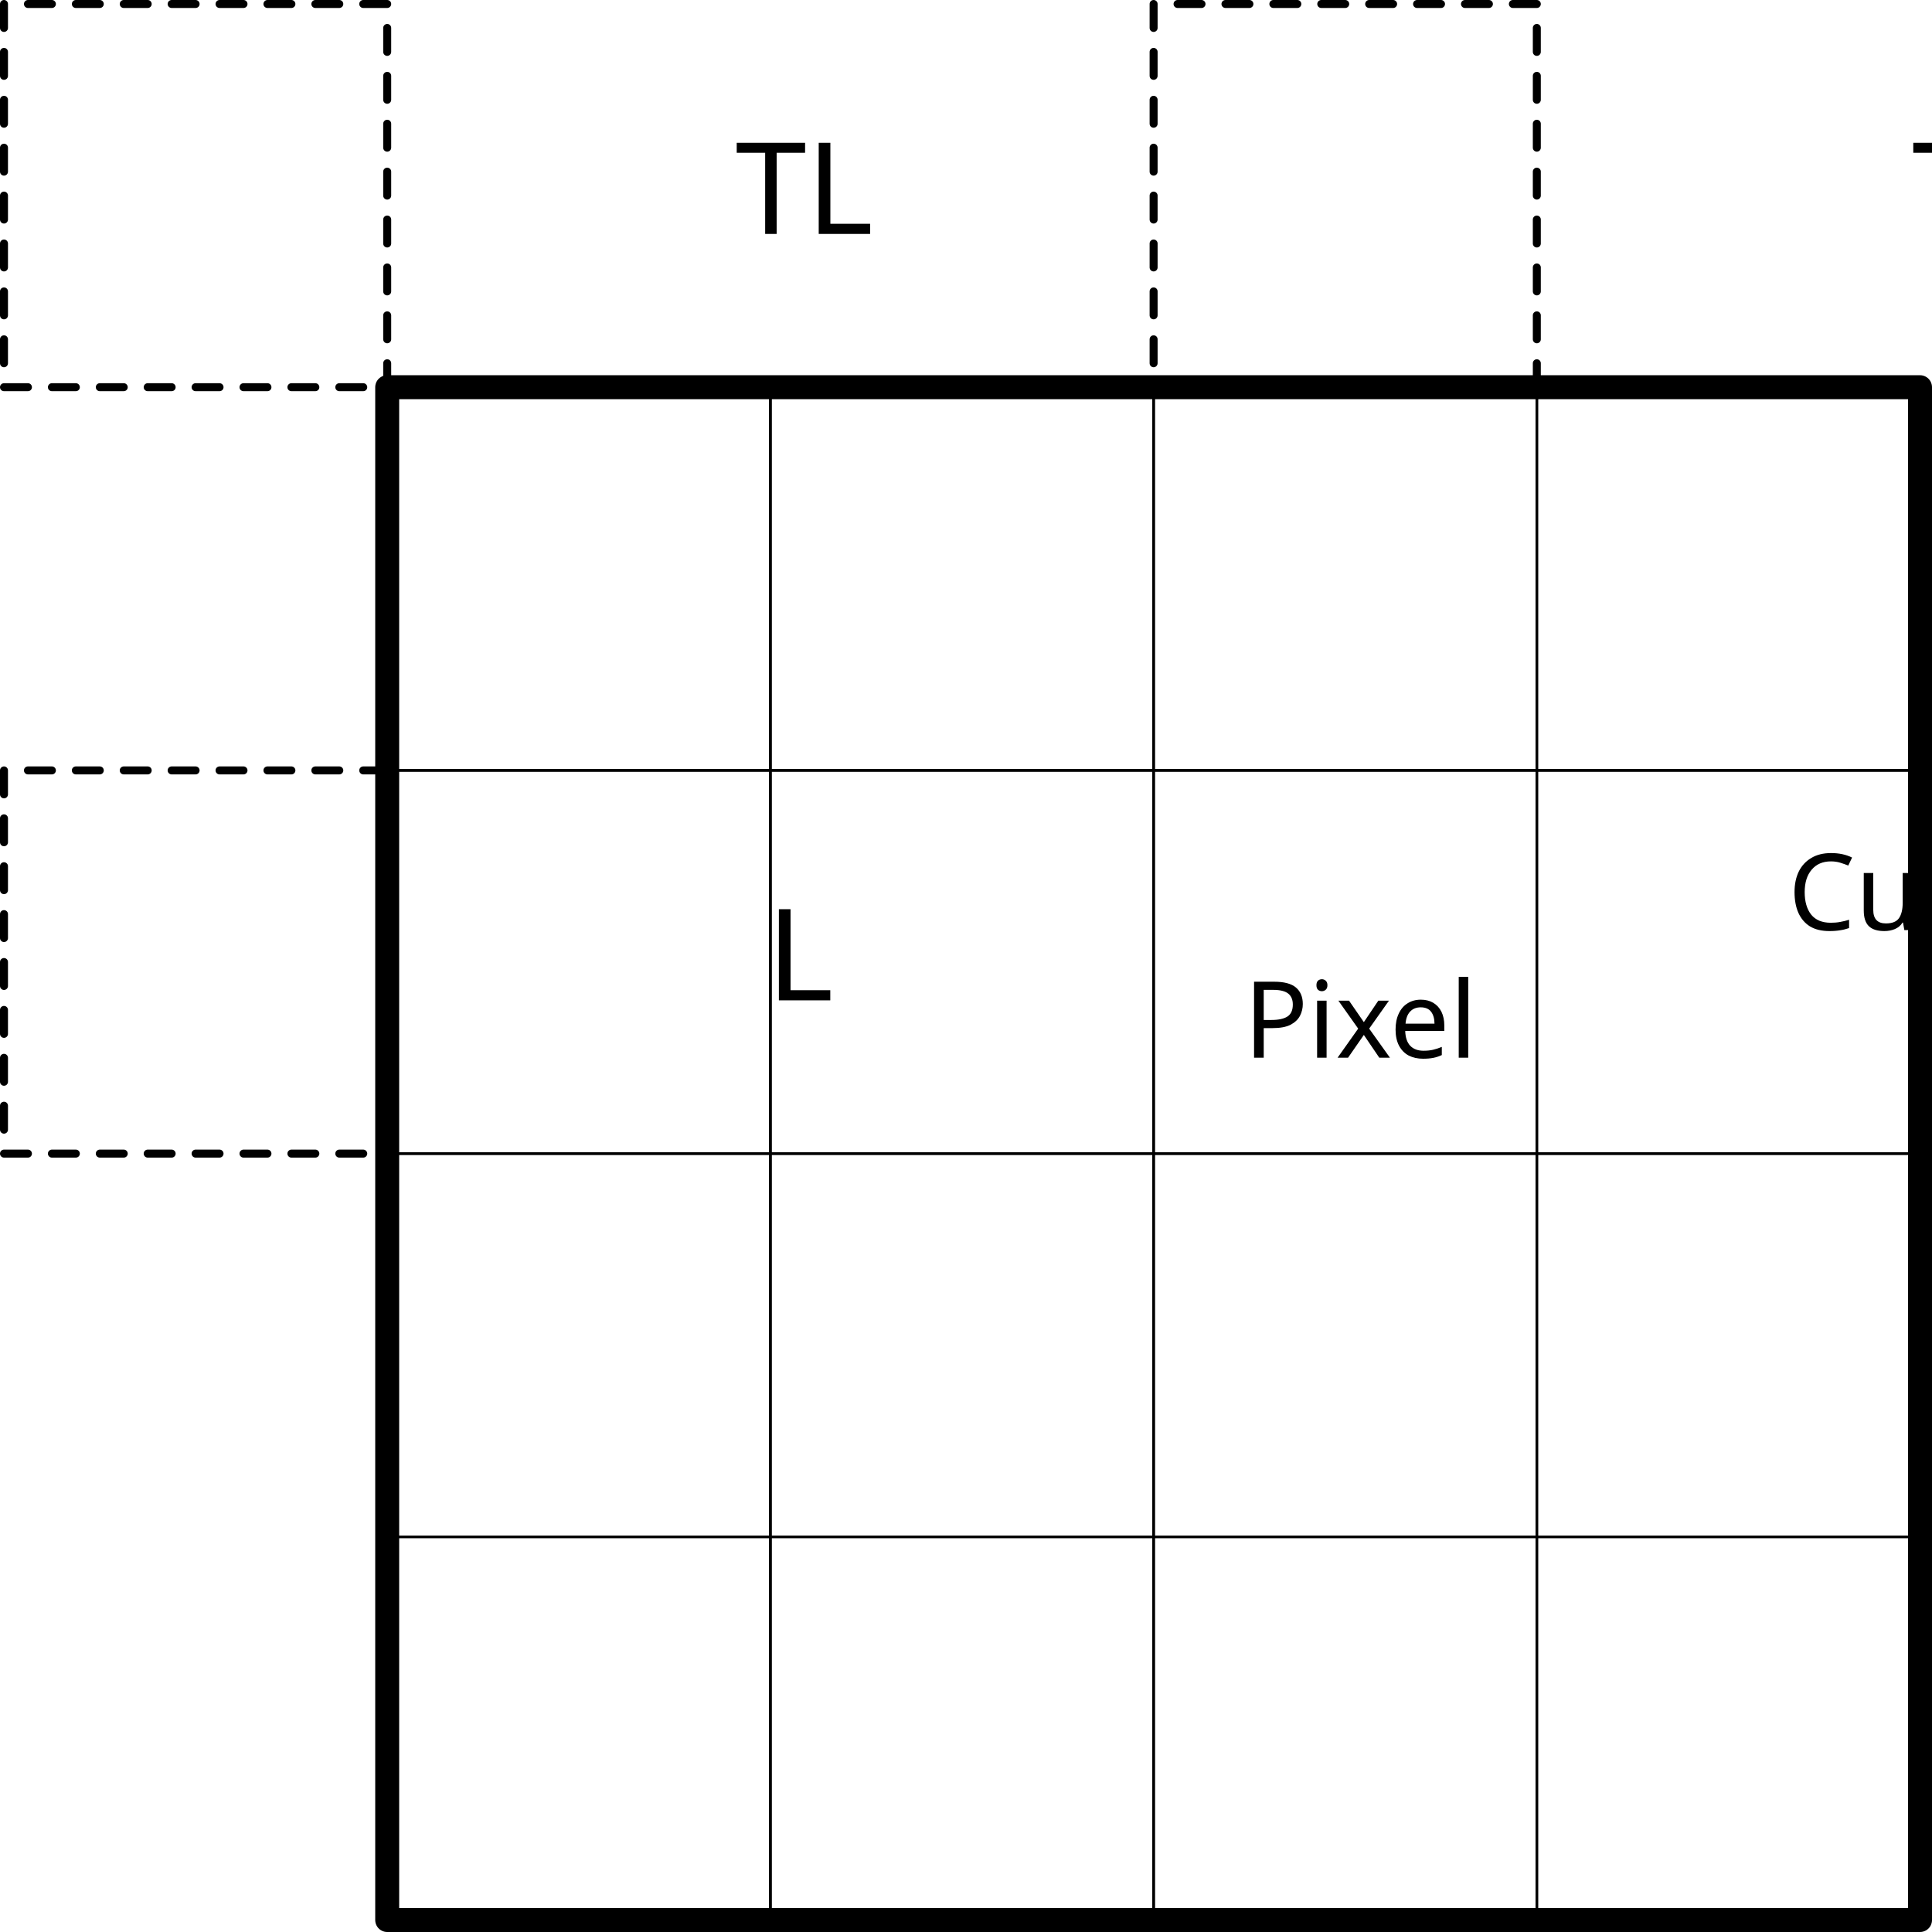
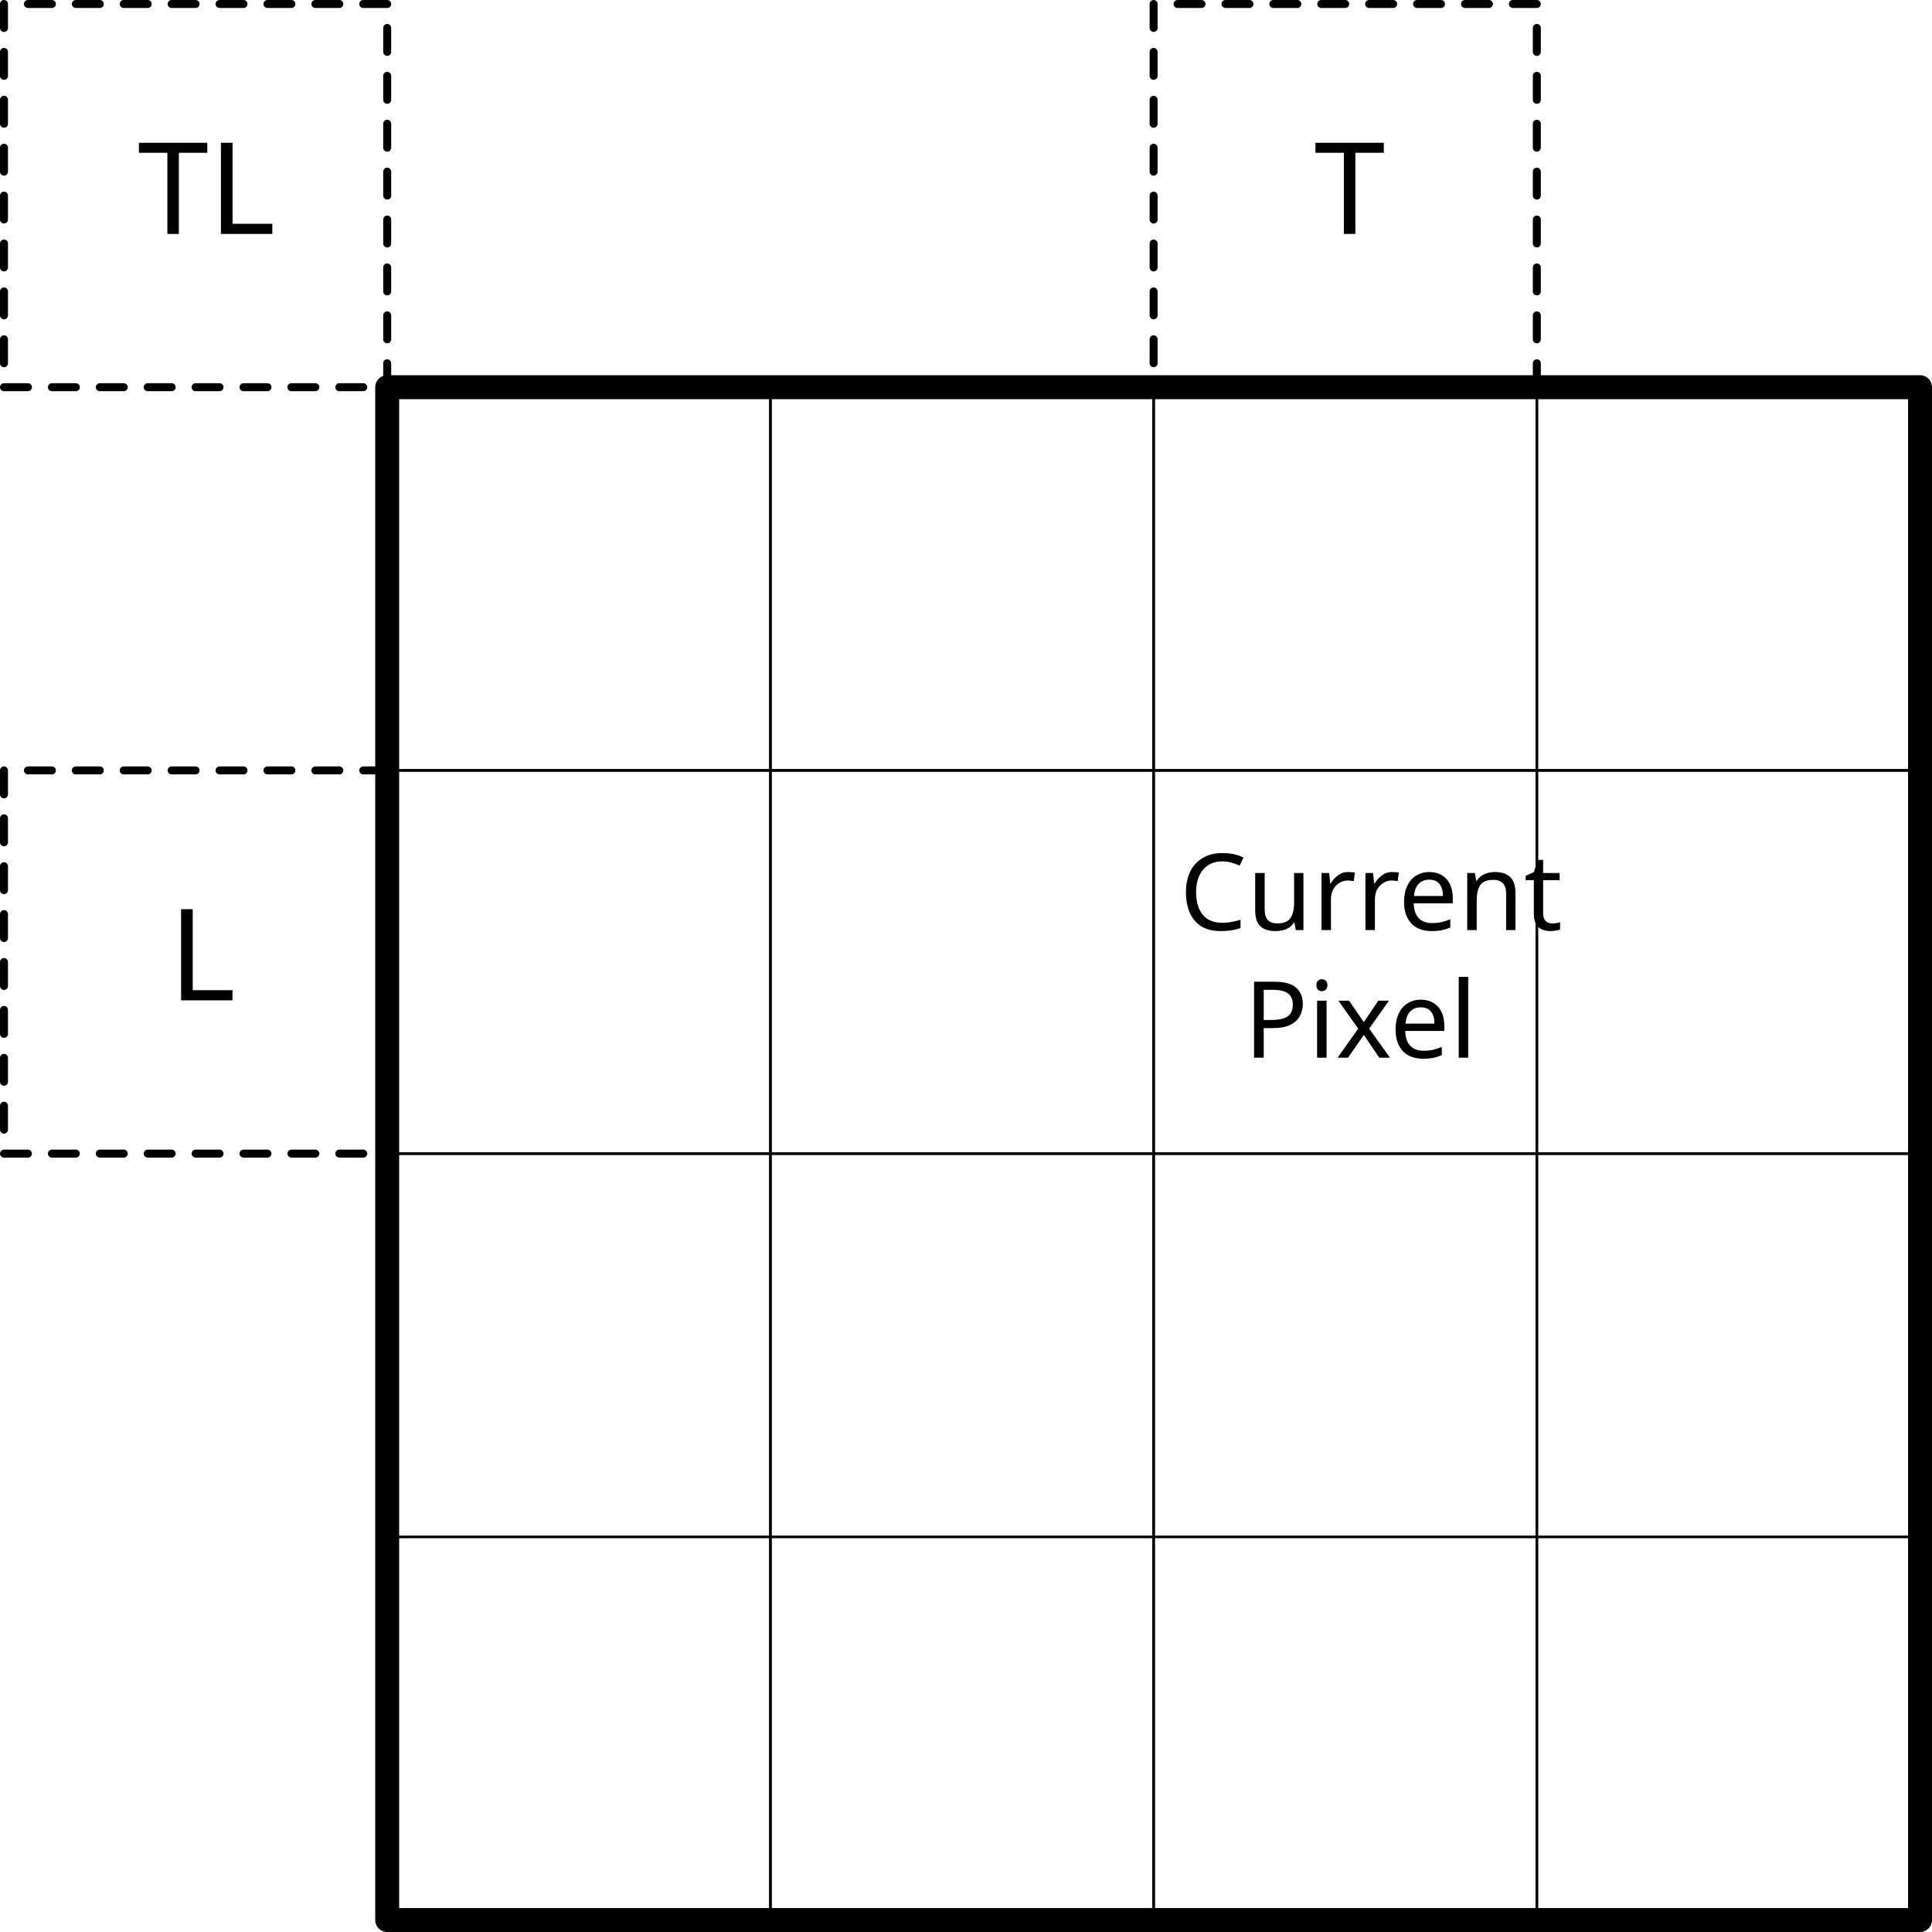
- <svg xmlns="http://www.w3.org/2000/svg" xmlns:ns1="http://schemas.microsoft.com/visio/2003/SVGExtensions/" width="2.521in" height="2.521in" viewBox="0 0 181.5 181.5" xml:space="preserve" color-interpolation-filters="sRGB" class="st7">
-   <ns1:documentProperties ns1:langID="1033" ns1:viewMarkup="false" />
-   <style type="text/css">
- 	
- 		.st1 {fill:none;stroke:#000000;stroke-dasharray:2.25,2.25;stroke-linecap:round;stroke-linejoin:round;stroke-width:0.75}
- 		.st2 {fill:#000000;font-family:Calibri;font-size:1em}
- 		.st3 {fill:none;stroke:#000000;stroke-linecap:round;stroke-linejoin:round;stroke-width:0.24}
- 		.st4 {fill:#000000;font-family:Calibri;font-size:0.833em}
- 		.st5 {font-size:1em}
- 		.st6 {fill:none;stroke:#000000;stroke-linecap:round;stroke-linejoin:round;stroke-width:2.25}
- 		.st7 {fill:none;fill-rule:evenodd;font-size:12px;overflow:visible;stroke-linecap:square;stroke-miterlimit:3}
- 	
- 	</style>
-   <g ns1:mID="0" ns1:index="1" ns1:groupContext="foregroundPage">
-     <ns1:pageProperties ns1:drawingScale="1" ns1:pageScale="1" ns1:drawingUnits="19" ns1:shadowOffsetX="9" ns1:shadowOffsetY="-9" />
-     <g id="shape211-1" ns1:mID="211" ns1:groupContext="shape" transform="translate(0.375,-73.125)">
-       <ns1:userDefs>
-         <ns1:ud ns1:nameU="visVersion" ns1:val="VT0(15):26" />
-       </ns1:userDefs>
-       <ns1:textBlock ns1:margins="rect(4,4,4,4)" />
-       <ns1:textRect cx="18" cy="163.5" width="36" height="36" />
+ <svg xmlns="http://www.w3.org/2000/svg" width="242" height="242" class="st7" color-interpolation-filters="sRGB" viewBox="0 0 181.5 181.5" xml:space="preserve">
+   <style type="text/css">.st1{fill:none;stroke:#000;stroke-dasharray:2.25,2.25;stroke-linecap:round;stroke-linejoin:round;stroke-width:.75}.st2{fill:#000;font-family:Calibri;font-size:1em}.st3{fill:none;stroke:#000;stroke-linecap:round;stroke-linejoin:round;stroke-width:.24}.st4{fill:#000;font-family:Calibri;font-size:.833em}.st5{font-size:1em}.st6{fill:none;stroke:#000;stroke-linecap:round;stroke-linejoin:round;stroke-width:2.25}.st7{fill:none;fill-rule:evenodd;font-size:12px;overflow:visible;stroke-linecap:square;stroke-miterlimit:3}</style>
+   <g>
+     <g id="shape211-1" transform="translate(0.375,-73.125)">
      <path d="M0 181.5 L36 181.5 L36 145.5 L0 145.5 L0 181.5 Z" class="st1" />
-       <text x="15.48" y="167.1" class="st2" ns1:langID="2052">
-         <ns1:paragraph ns1:horizAlign="1" />
-         <ns1:tabList />L</text>
+       <text x="15.48" y="167.1" class="st2">L</text>
    </g>
-     <g id="shape212-4" ns1:mID="212" ns1:groupContext="shape" transform="translate(108.375,-145.125)">
-       <ns1:userDefs>
-         <ns1:ud ns1:nameU="visVersion" ns1:val="VT0(15):26" />
-       </ns1:userDefs>
-       <ns1:textBlock ns1:margins="rect(4,4,4,4)" />
-       <ns1:textRect cx="18" cy="163.5" width="36" height="36" />
+     <g id="shape212-4" transform="translate(108.375,-145.125)">
      <path d="M0 181.5 L36 181.5 L36 145.5 L0 145.5 L0 181.5 Z" class="st1" />
-       <text x="15.08" y="167.1" class="st2" ns1:langID="2052">
-         <ns1:paragraph ns1:horizAlign="1" />
-         <ns1:tabList />T</text>
+       <text x="15.08" y="167.1" class="st2">T</text>
    </g>
-     <g id="shape213-7" ns1:mID="213" ns1:groupContext="shape" transform="translate(0.375007,-145.125)">
-       <ns1:userDefs>
-         <ns1:ud ns1:nameU="visVersion" ns1:val="VT0(15):26" />
-       </ns1:userDefs>
-       <ns1:textBlock ns1:margins="rect(4,4,4,4)" />
-       <ns1:textRect cx="18" cy="163.5" width="36" height="36" />
+     <g id="shape213-7" transform="translate(0.375007,-145.125)">
      <path d="M0 181.5 L36 181.5 L36 145.5 L0 145.5 L0 181.5 Z" class="st1" />
-       <text x="12.55" y="167.1" class="st2" ns1:langID="2052">
-         <ns1:paragraph ns1:horizAlign="1" />
-         <ns1:tabList />TL</text>
+       <text x="12.55" y="167.1" class="st2">TL</text>
    </g>
-     <g id="group214-10" transform="translate(36.375,-1.12501)" ns1:mID="214" ns1:groupContext="group">
-       <g id="shape183-11" ns1:mID="183" ns1:groupContext="shape" transform="translate(6.86646E-06,-108)">
-         <ns1:userDefs>
-           <ns1:ud ns1:nameU="visVersion" ns1:val="VT0(15):26" />
-         </ns1:userDefs>
-         <rect x="0" y="145.5" width="36" height="36" class="st3" />
+     <g id="group214-10" transform="translate(36.375,-1.12501)">
+       <g id="shape183-11" transform="translate(6.86646E-06,-108)">
+         <rect width="36" height="36" x="0" y="145.5" class="st3" />
      </g>
-       <g id="shape184-13" ns1:mID="184" ns1:groupContext="shape" transform="translate(36,-108)">
-         <ns1:userDefs>
-           <ns1:ud ns1:nameU="visVersion" ns1:val="VT0(15):26" />
-         </ns1:userDefs>
-         <rect x="0" y="145.5" width="36" height="36" class="st3" />
+       <g id="shape184-13" transform="translate(36,-108)">
+         <rect width="36" height="36" x="0" y="145.5" class="st3" />
      </g>
-       <g id="shape185-15" ns1:mID="185" ns1:groupContext="shape" transform="translate(72,-108)">
-         <ns1:userDefs>
-           <ns1:ud ns1:nameU="visVersion" ns1:val="VT0(15):26" />
-         </ns1:userDefs>
-         <rect x="0" y="145.5" width="36" height="36" class="st3" />
+       <g id="shape185-15" transform="translate(72,-108)">
+         <rect width="36" height="36" x="0" y="145.5" class="st3" />
      </g>
-       <g id="shape186-17" ns1:mID="186" ns1:groupContext="shape" transform="translate(108,-108)">
-         <ns1:userDefs>
-           <ns1:ud ns1:nameU="visVersion" ns1:val="VT0(15):26" />
-         </ns1:userDefs>
-         <rect x="0" y="145.5" width="36" height="36" class="st3" />
+       <g id="shape186-17" transform="translate(108,-108)">
+         <rect width="36" height="36" x="0" y="145.5" class="st3" />
      </g>
-       <g id="shape199-19" ns1:mID="199" ns1:groupContext="shape" transform="translate(1.37329E-05,-72)">
-         <ns1:userDefs>
-           <ns1:ud ns1:nameU="visVersion" ns1:val="VT0(15):26" />
-         </ns1:userDefs>
-         <rect x="0" y="145.5" width="36" height="36" class="st3" />
+       <g id="shape199-19" transform="translate(1.37329E-05,-72)">
+         <rect width="36" height="36" x="0" y="145.5" class="st3" />
      </g>
-       <g id="shape200-21" ns1:mID="200" ns1:groupContext="shape" transform="translate(36,-72)">
-         <ns1:userDefs>
-           <ns1:ud ns1:nameU="visVersion" ns1:val="VT0(15):26" />
-         </ns1:userDefs>
-         <rect x="0" y="145.5" width="36" height="36" class="st3" />
+       <g id="shape200-21" transform="translate(36,-72)">
+         <rect width="36" height="36" x="0" y="145.5" class="st3" />
      </g>
-       <g id="shape201-23" ns1:mID="201" ns1:groupContext="shape" transform="translate(72,-72)">
-         <ns1:userDefs>
-           <ns1:ud ns1:nameU="visVersion" ns1:val="VT0(15):26" />
-         </ns1:userDefs>
-         <ns1:textBlock ns1:margins="rect(0,0,0,0)" />
-         <ns1:textRect cx="18" cy="163.5" width="36" height="36" />
-         <rect x="0" y="145.5" width="36" height="36" class="st3" />
-         <text x="2.43" y="160.5" class="st4" ns1:langID="2052">
-           <ns1:paragraph ns1:horizAlign="1" />
-           <ns1:tabList />Current <tspan x="8.47" dy="1.2em" class="st5">Pixel</tspan>
+       <g id="shape201-23" transform="translate(72,-72)">
+         <rect width="36" height="36" x="0" y="145.5" class="st3" />
+         <text x="2.43" y="160.5" class="st4">Current <tspan x="8.47" class="st5" dy="1.2em">Pixel</tspan>
        </text>
      </g>
-       <g id="shape202-27" ns1:mID="202" ns1:groupContext="shape" transform="translate(108,-72)">
-         <ns1:userDefs>
-           <ns1:ud ns1:nameU="visVersion" ns1:val="VT0(15):26" />
-         </ns1:userDefs>
-         <rect x="0" y="145.5" width="36" height="36" class="st3" />
+       <g id="shape202-27" transform="translate(108,-72)">
+         <rect width="36" height="36" x="0" y="145.5" class="st3" />
      </g>
-       <g id="shape203-29" ns1:mID="203" ns1:groupContext="shape" transform="translate(0,-36)">
-         <ns1:userDefs>
-           <ns1:ud ns1:nameU="visVersion" ns1:val="VT0(15):26" />
-         </ns1:userDefs>
-         <rect x="0" y="145.5" width="36" height="36" class="st3" />
+       <g id="shape203-29" transform="translate(0,-36)">
+         <rect width="36" height="36" x="0" y="145.5" class="st3" />
      </g>
-       <g id="shape204-31" ns1:mID="204" ns1:groupContext="shape" transform="translate(36,-36)">
-         <ns1:userDefs>
-           <ns1:ud ns1:nameU="visVersion" ns1:val="VT0(15):26" />
-         </ns1:userDefs>
-         <rect x="0" y="145.5" width="36" height="36" class="st3" />
+       <g id="shape204-31" transform="translate(36,-36)">
+         <rect width="36" height="36" x="0" y="145.5" class="st3" />
      </g>
-       <g id="shape205-33" ns1:mID="205" ns1:groupContext="shape" transform="translate(72,-36)">
-         <ns1:userDefs>
-           <ns1:ud ns1:nameU="visVersion" ns1:val="VT0(15):26" />
-         </ns1:userDefs>
-         <rect x="0" y="145.5" width="36" height="36" class="st3" />
+       <g id="shape205-33" transform="translate(72,-36)">
+         <rect width="36" height="36" x="0" y="145.5" class="st3" />
      </g>
-       <g id="shape206-35" ns1:mID="206" ns1:groupContext="shape" transform="translate(108,-36)">
-         <ns1:userDefs>
-           <ns1:ud ns1:nameU="visVersion" ns1:val="VT0(15):26" />
-         </ns1:userDefs>
-         <rect x="0" y="145.5" width="36" height="36" class="st3" />
+       <g id="shape206-35" transform="translate(108,-36)">
+         <rect width="36" height="36" x="0" y="145.5" class="st3" />
      </g>
-       <g id="shape207-37" ns1:mID="207" ns1:groupContext="shape" transform="translate(6.86646E-06,0)">
-         <ns1:userDefs>
-           <ns1:ud ns1:nameU="visVersion" ns1:val="VT0(15):26" />
-         </ns1:userDefs>
-         <rect x="0" y="145.5" width="36" height="36" class="st3" />
+       <g id="shape207-37" transform="translate(6.86646E-06,0)">
+         <rect width="36" height="36" x="0" y="145.5" class="st3" />
      </g>
-       <g id="shape208-39" ns1:mID="208" ns1:groupContext="shape" transform="translate(36,0)">
-         <ns1:userDefs>
-           <ns1:ud ns1:nameU="visVersion" ns1:val="VT0(15):26" />
-         </ns1:userDefs>
-         <rect x="0" y="145.5" width="36" height="36" class="st3" />
+       <g id="shape208-39" transform="translate(36,0)">
+         <rect width="36" height="36" x="0" y="145.5" class="st3" />
      </g>
-       <g id="shape209-41" ns1:mID="209" ns1:groupContext="shape" transform="translate(72,0)">
-         <ns1:userDefs>
-           <ns1:ud ns1:nameU="visVersion" ns1:val="VT0(15):26" />
-         </ns1:userDefs>
-         <rect x="0" y="145.5" width="36" height="36" class="st3" />
+       <g id="shape209-41" transform="translate(72,0)">
+         <rect width="36" height="36" x="0" y="145.5" class="st3" />
      </g>
-       <g id="shape210-43" ns1:mID="210" ns1:groupContext="shape" transform="translate(108,0)">
-         <ns1:userDefs>
-           <ns1:ud ns1:nameU="visVersion" ns1:val="VT0(15):26" />
-         </ns1:userDefs>
-         <rect x="0" y="145.5" width="36" height="36" class="st3" />
+       <g id="shape210-43" transform="translate(108,0)">
+         <rect width="36" height="36" x="0" y="145.5" class="st3" />
      </g>
    </g>
-     <g id="shape215-45" ns1:mID="215" ns1:groupContext="shape" transform="translate(36.375,-1.125)">
-       <ns1:userDefs>
-         <ns1:ud ns1:nameU="visVersion" ns1:val="VT0(15):26" />
-       </ns1:userDefs>
-       <rect x="0" y="37.5" width="144" height="144" class="st6" />
+     <g id="shape215-45" transform="translate(36.375,-1.125)">
+       <rect width="144" height="144" x="0" y="37.5" class="st6" />
    </g>
  </g>
</svg>
